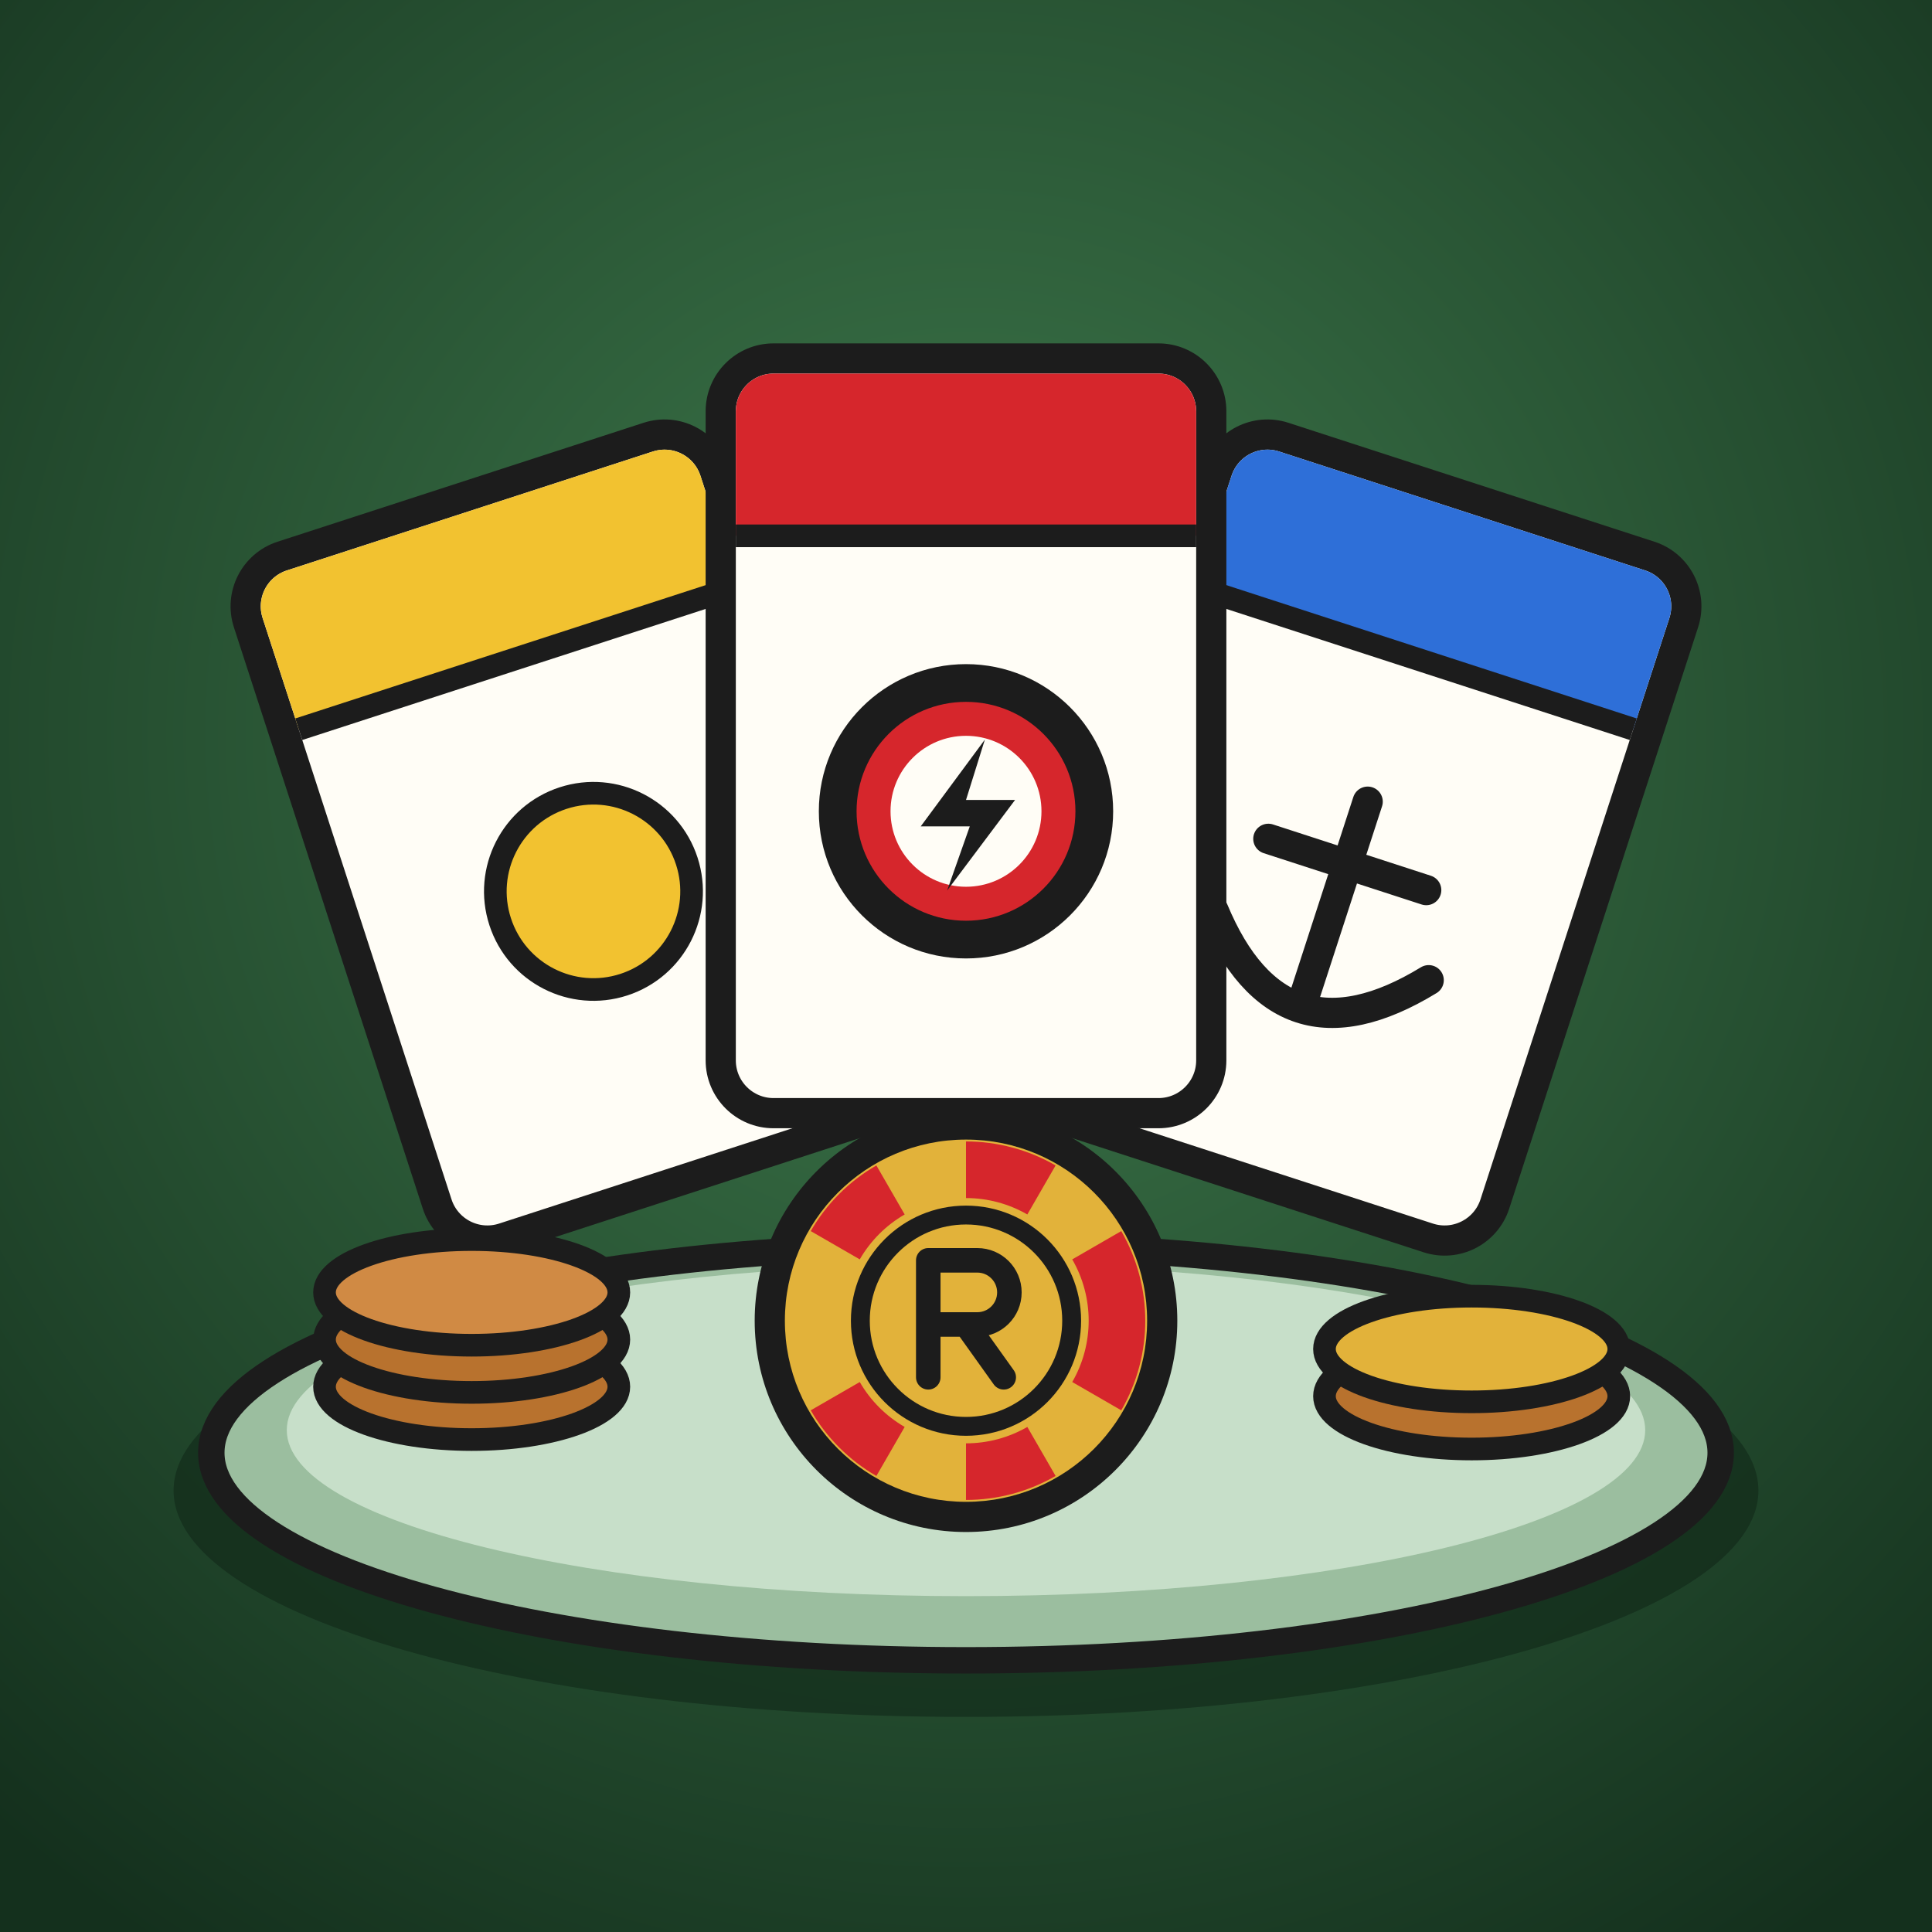
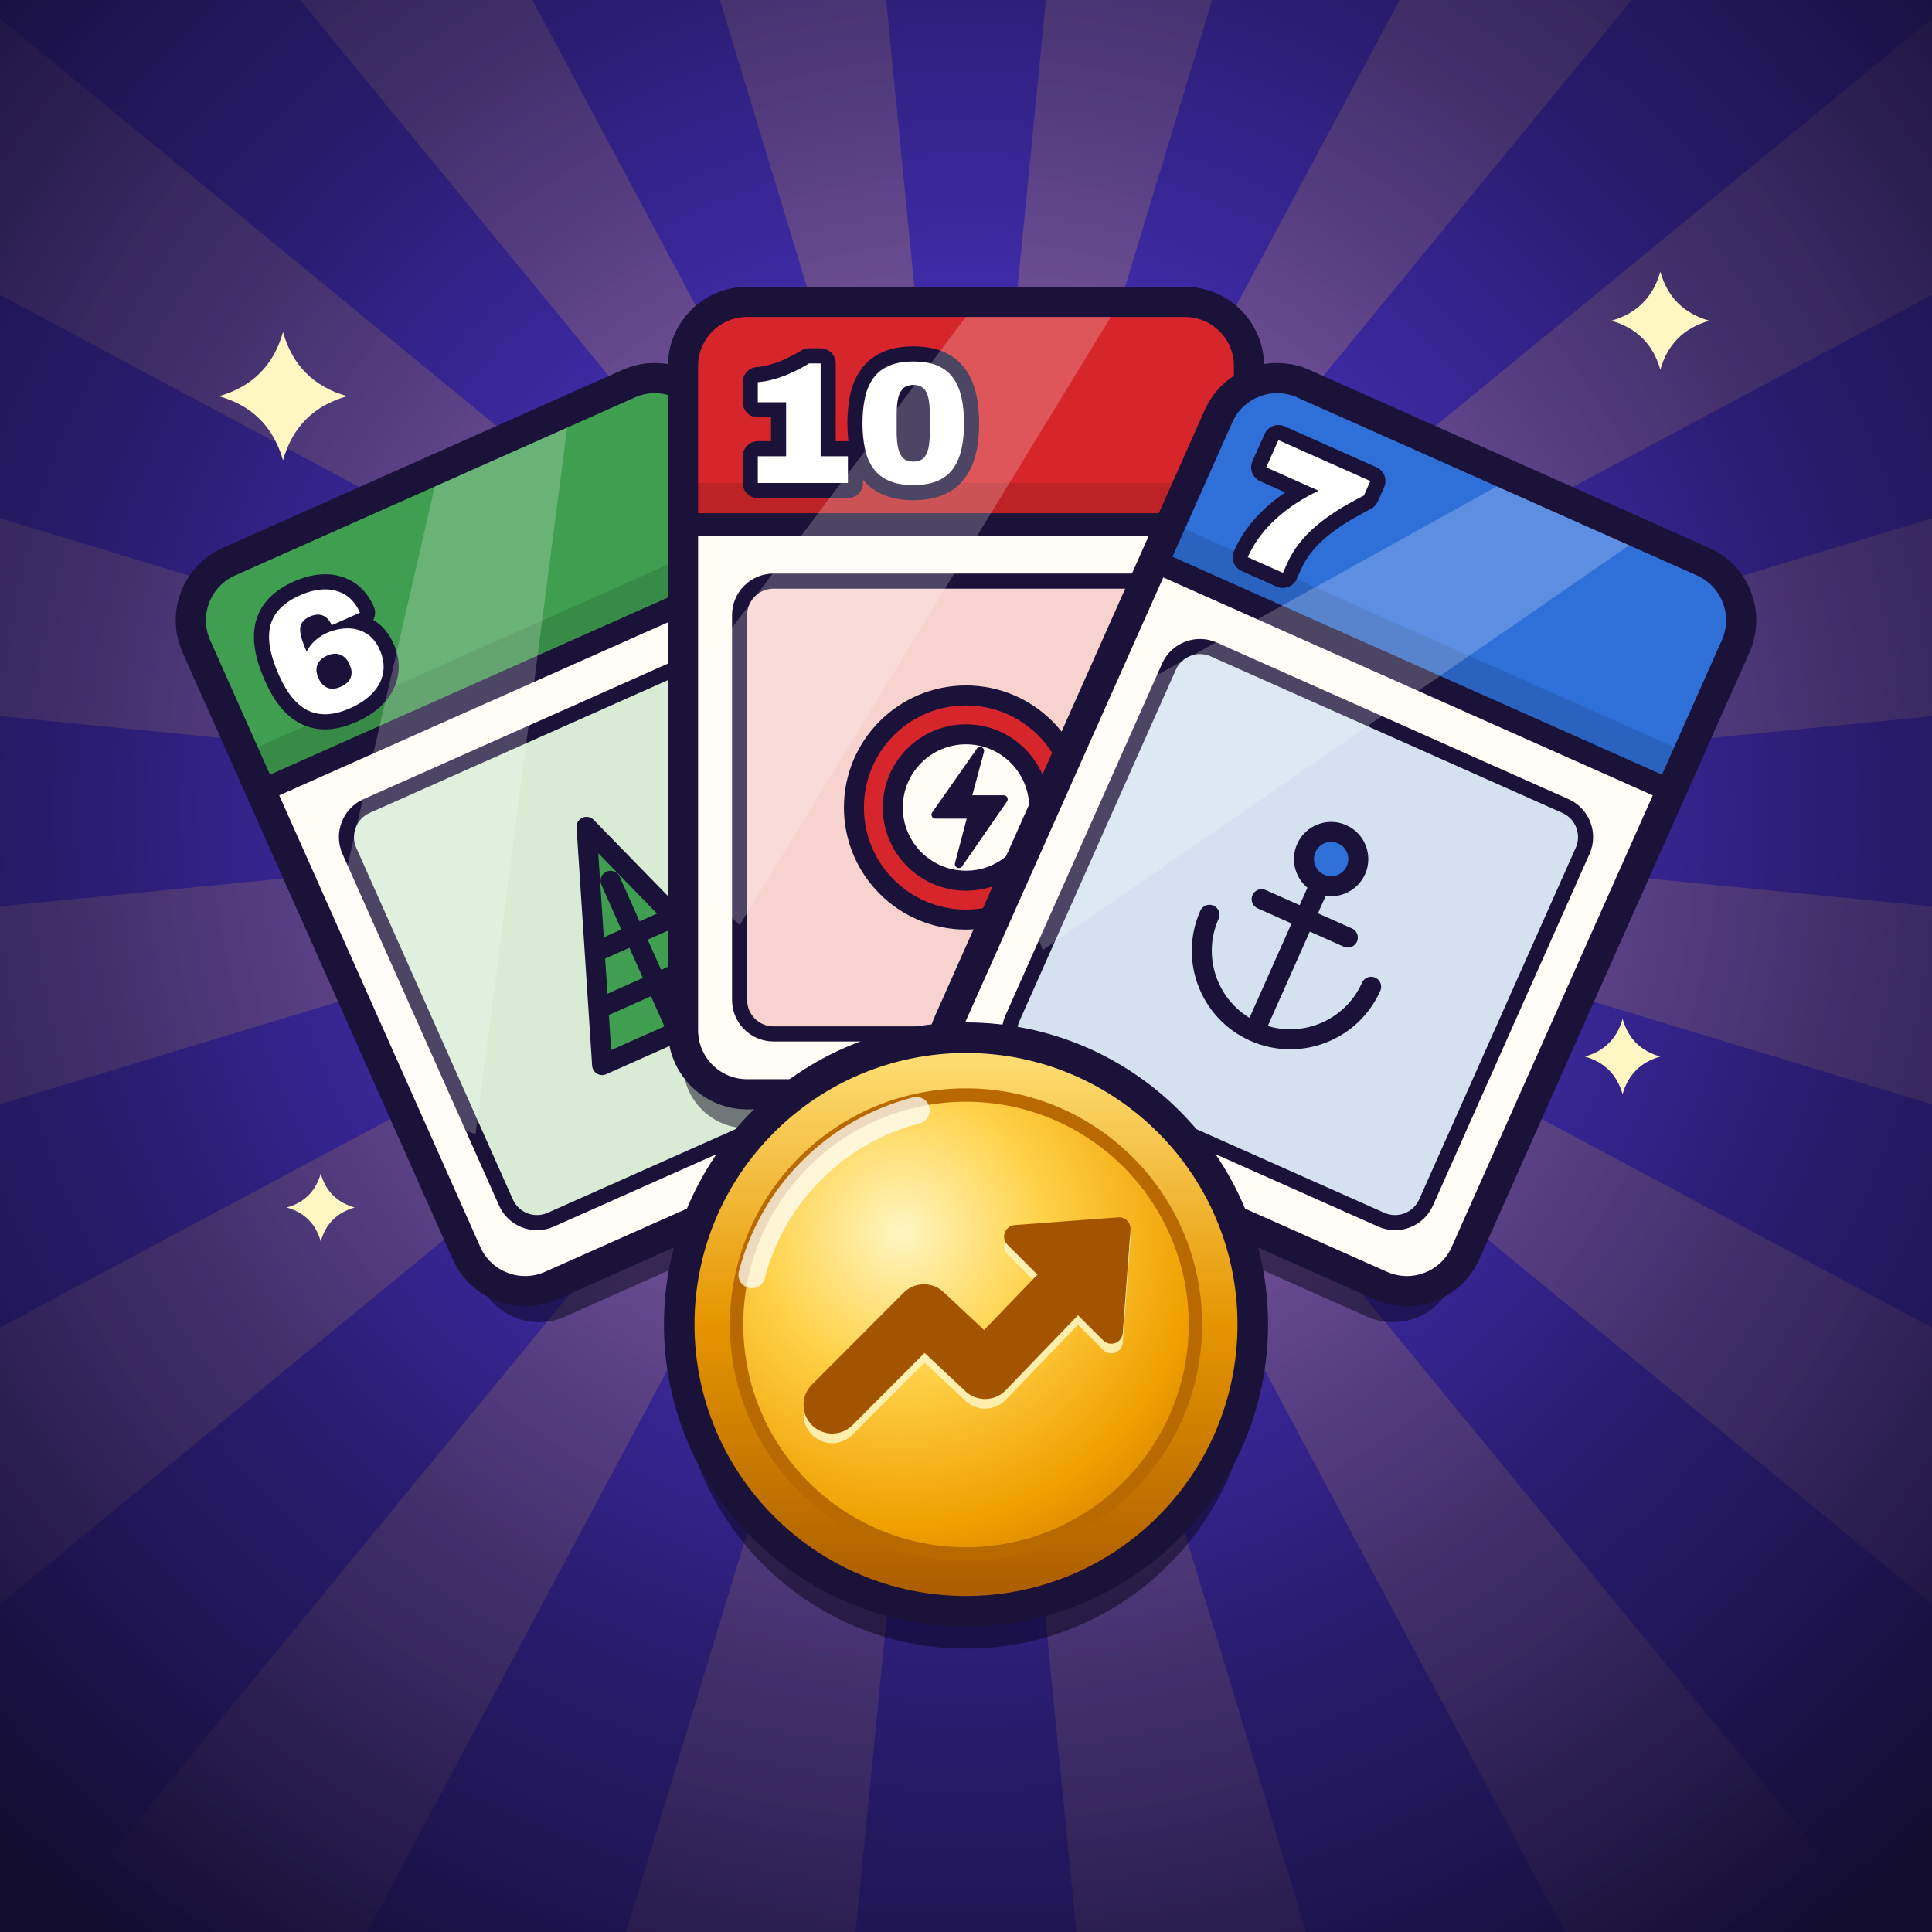
<svg xmlns="http://www.w3.org/2000/svg" width="1024" height="1024" viewBox="0 0 1024 1024">
  <defs>
-     <radialGradient id="felt" cx="50%" cy="38%" r="75%">
-       <stop offset="0" stop-color="#3E7A4C" />
-       <stop offset="1" stop-color="#14301D" />
+     <radialGradient id="room" gradientUnits="userSpaceOnUse" cx="512" cy="430" r="760">
+       <stop offset="0" stop-color="#5B41E0" />
+       <stop offset="0.22" stop-color="#4C34C9" />
+       <stop offset="0.6" stop-color="#2B1D73" />
+       <stop offset="1" stop-color="#120C2E" />
    </radialGradient>
+     <radialGradient id="rayfade" gradientUnits="userSpaceOnUse" cx="512" cy="430" r="722">
+       <stop offset="0" stop-color="#FFC83D" stop-opacity="0.42" />
+       <stop offset="0.5" stop-color="#FFC83D" stop-opacity="0.16" />
+       <stop offset="1" stop-color="#FFC83D" stop-opacity="0" />
+     </radialGradient>
+     <radialGradient id="coinface" cx="0.36" cy="0.3" r="0.8">
+       <stop offset="0" stop-color="#FFF6C2" />
+       <stop offset="0.38" stop-color="#FFD24A" />
+       <stop offset="0.8" stop-color="#F0A000" />
+       <stop offset="1" stop-color="#D88400" />
+     </radialGradient>
+     <linearGradient id="coinrim" x1="0" y1="0" x2="0" y2="1">
+       <stop offset="0" stop-color="#FFE27A" />
+       <stop offset="0.5" stop-color="#E69500" />
+       <stop offset="1" stop-color="#A85A00" />
+     </linearGradient>
  </defs>
-   <rect width="1024" height="1024" fill="url(#felt)" />
-   <ellipse cx="512" cy="790" rx="420" ry="120" fill="#0E2416" opacity="0.55" />
-   <ellipse cx="512" cy="770" rx="400" ry="110" fill="#9BBE9F" stroke="#1C1C1C" stroke-width="14" />
-   <ellipse cx="512" cy="758" rx="360" ry="88" fill="#C7DFC9" />
-   <g transform="rotate(-18 330 520)">
-     <rect x="200" y="250" width="260" height="380" rx="28" fill="#FFFDF6" stroke="#1C1C1C" stroke-width="16" />
-     <path d="M208 278 a20 20 0 0 1 20 -20 h204 a20 20 0 0 1 20 20 v62 h-244z" fill="#F2C230" />
-     <line x1="208" y1="340" x2="452" y2="340" stroke="#1C1C1C" stroke-width="12" />
-     <circle cx="330" cy="470" r="52" fill="#F2C230" stroke="#1C1C1C" stroke-width="12" />
+   <rect width="1024" height="1024" fill="url(#room)" />
+   <path d="M512 430 L619.8 -664.7 L831.3 -622.6Z M512 430 L1030.5 -540.1 L1209.8 -420.3Z M512 430 L1362.3 -267.8 L1482.1 -88.5Z M512 430 L1564.6 110.7 L1606.7 322.2Z M512 430 L1606.7 537.8 L1564.6 749.3Z M512 430 L1482.1 948.5 L1362.3 1127.8Z M512 430 L1209.8 1280.3 L1030.5 1400.1Z M512 430 L831.3 1482.6 L619.8 1524.7Z M512 430 L404.2 1524.7 L192.7 1482.6Z M512 430 L-6.5 1400.1 L-185.8 1280.3Z M512 430 L-338.3 1127.8 L-458.1 948.5Z M512 430 L-540.6 749.3 L-582.7 537.8Z M512 430 L-582.7 322.2 L-540.6 110.7Z M512 430 L-458.1 -88.5 L-338.3 -267.8Z M512 430 L-185.8 -420.3 L-6.5 -540.1Z M512 430 L192.7 -622.6 L404.2 -664.7Z" fill="url(#rayfade)" />
+   <path d="M150 176 Q157.48 202.52 184 210 Q157.48 217.48 150 244 Q142.52 217.48 116 210 Q142.52 202.52 150 176Z" fill="#FFF6C2" opacity="1.0" />
+   <path d="M880 144 Q885.72 164.28 906 170 Q885.72 175.72 880 196 Q874.28 175.72 854 170 Q874.28 164.28 880 144Z" fill="#FFF6C2" opacity="1.0" />
+   <path d="M860 540 Q864.4 555.6 880 560 Q864.4 564.4 860 580 Q855.6 564.4 840 560 Q855.6 555.6 860 540Z" fill="#FFF6C2" opacity="1.0" />
+   <path d="M170 622 Q173.96 636.04 188 640 Q173.96 643.96 170 658 Q166.04 643.96 152 640 Q166.04 636.04 170 622Z" fill="#FFF6C2" opacity="1.0" />
+   <g transform="translate(0 -10) translate(512 512) scale(1.0) translate(-512 -512)">
+     <g transform="rotate(-24 512 900)">
+       <clipPath id="clipL">
+         <rect x="362" y="200" width="300" height="420" rx="34" />
+       </clipPath>
+       <rect x="362" y="218" width="300" height="420" rx="34" fill="#07041A" opacity="0.5" />
+       <rect x="362" y="200" width="300" height="420" rx="34" fill="#FFFDF6" />
+       <path d="M362 234 A34 34 0 0 1 396 200 H628 A34 34 0 0 1 662 234 V318 H362Z" fill="#3F9E4F" />
+       <rect x="362" y="296" width="300" height="22" fill="#000000" opacity="0.12" />
+       <line x1="362" y1="318" x2="662" y2="318" stroke="#1A1238" stroke-width="12" />
+       <rect x="392" y="348" width="240" height="240" rx="18" fill="#D9EAD5" stroke="#1A1238" stroke-width="8" />
+       <path d="M512.0 405.5 L555.8 524.2 L468.2 524.2Z" fill="#3F9E4F" stroke="#1A1238" stroke-width="10.6" stroke-linecap="round" stroke-linejoin="round" />
+       <path d="M490.8 468.0 L533.2 468.0 M480.8 496.1 L543.2 496.1 M512.0 436.8 L512.0 524.2" fill="none" stroke="#1A1238" stroke-width="10.6" stroke-linecap="round" stroke-linejoin="round" />
+       <path d="M423.19 297.1Q416.29 297.1 411.14 295.22Q405.98 293.33 402.58 289.51Q399.18 285.7 397.47 279.81Q395.77 273.92 395.77 265.92Q395.77 256.72 397.47 250.18Q399.18 243.65 402.58 239.56Q405.98 235.46 411.14 233.53Q416.29 231.6 423.19 231.6Q430.73 231.6 436.39 234.04Q442.05 236.48 445.27 241.21Q448.49 245.95 448.49 252.94H432.11Q432.11 249.91 431.05 247.93Q430 245.95 428.06 244.99Q426.13 244.02 423.46 244.02Q419.78 244.02 417.76 245.68Q415.74 247.33 415 250.97Q414.26 254.6 414.26 260.4Q416.2 258.65 418.54 257.64Q420.89 256.62 423.28 256.12Q425.67 255.61 427.6 255.61Q433.86 255.61 438.97 257.82Q444.07 260.03 447.06 264.35Q450.05 268.68 450.05 275.02Q450.05 282.11 446.74 287.03Q443.43 291.95 437.4 294.53Q431.38 297.1 423.19 297.1Z" fill="#1A1238" stroke="#1A1238" stroke-width="16.0" stroke-linejoin="round" />
+       <path d="M423.19 297.1Q416.29 297.1 411.14 295.22Q405.98 293.33 402.58 289.51Q399.18 285.7 397.47 279.81Q395.77 273.92 395.77 265.92Q395.77 256.72 397.47 250.18Q399.18 243.65 402.58 239.56Q405.98 235.46 411.14 233.53Q416.29 231.6 423.19 231.6Q430.73 231.6 436.39 234.04Q442.05 236.48 445.27 241.21Q448.49 245.95 448.49 252.94H432.11Q432.11 249.91 431.05 247.93Q430 245.95 428.06 244.99Q426.13 244.02 423.46 244.02Q419.78 244.02 417.76 245.68Q415.74 247.33 415 250.97Q414.26 254.6 414.26 260.4Q416.2 258.65 418.54 257.64Q420.89 256.62 423.28 256.12Q425.67 255.61 427.6 255.61Q433.86 255.61 438.97 257.82Q444.07 260.03 447.06 264.35Q450.05 268.68 450.05 275.02Q450.05 282.11 446.74 287.03Q443.43 291.95 437.4 294.53Q431.38 297.1 423.19 297.1ZM423.19 284.68Q426.13 284.68 428.16 283.67Q430.18 282.66 431.24 280.68Q432.3 278.7 432.3 275.85Q432.3 272.91 431.24 270.88Q430.18 268.86 428.2 267.76Q426.22 266.65 423.28 266.65Q420.43 266.65 418.4 267.71Q416.38 268.77 415.32 270.75Q414.26 272.72 414.26 275.67Q414.26 278.52 415.28 280.54Q416.29 282.57 418.31 283.63Q420.34 284.68 423.19 284.68Z" fill="#FFFFFF" />
+       <g clip-path="url(#clipL)">
+         <path d="M322 460.4 L548.0 160 L618.0 160 L392 530.4Z" fill="#FFFFFF" opacity="0.22" />
+       </g>
+       <rect x="362" y="200" width="300" height="420" rx="34" fill="none" stroke="#1A1238" stroke-width="16" />
+     </g>
+     <g transform="rotate(0 512 900)">
+       <clipPath id="clipC">
+         <rect x="362" y="170" width="300" height="420" rx="34" />
+       </clipPath>
+       <rect x="362" y="188" width="300" height="420" rx="34" fill="#07041A" opacity="0.5" />
+       <rect x="362" y="170" width="300" height="420" rx="34" fill="#FFFDF6" />
+       <path d="M362 204 A34 34 0 0 1 396 170 H628 A34 34 0 0 1 662 204 V288 H362Z" fill="#D6262C" />
+       <rect x="362" y="266" width="300" height="22" fill="#000000" opacity="0.12" />
+       <line x1="362" y1="288" x2="662" y2="288" stroke="#1A1238" stroke-width="12" />
+       <rect x="392" y="318" width="240" height="240" rx="18" fill="#F7D2CE" stroke="#1A1238" stroke-width="8" />
+       <circle cx="512.0" cy="438.0" r="59.4" fill="#D6262C" stroke="#1A1238" stroke-width="10.6" stroke-linecap="round" stroke-linejoin="round" />
+       <circle cx="512.0" cy="438.0" r="38.8" fill="#FFFDF6" stroke="#1A1238" stroke-width="10.6" stroke-linecap="round" stroke-linejoin="round" />
+       <path d="M519.5 408.0 L495.8 441.8 L515.1 441.8 L508.2 468.0 L532.0 433.6 L512.6 433.6Z" fill="#1A1238" stroke="#1A1238" stroke-width="4.2" stroke-linejoin="round" />
+       <path d="M484.09 267.1Q476.27 267.1 471.03 264.76Q465.78 262.41 462.75 258.09Q459.71 253.76 458.42 247.74Q457.14 241.71 457.14 234.35Q457.14 226.99 458.42 220.97Q459.71 214.94 462.75 210.62Q465.78 206.29 471.03 203.95Q476.27 201.6 484.09 201.6Q492 201.6 497.2 203.95Q502.4 206.29 505.39 210.62Q508.38 214.94 509.67 220.97Q510.96 226.99 510.96 234.35Q510.96 241.71 509.67 247.74Q508.38 253.76 505.39 258.09Q502.4 262.41 497.2 264.76Q492 267.1 484.09 267.1ZM401.66 266V251.83H416.66V223.22H401.66V212.55Q405.98 212.27 410.91 210.8Q415.83 209.33 420.52 207.12Q425.21 204.91 428.8 202.61H434.96V251.83H449.41V266Z" fill="#1A1238" stroke="#1A1238" stroke-width="16.0" stroke-linejoin="round" />
+       <path d="M484.09 267.1Q476.27 267.1 471.03 264.76Q465.78 262.41 462.75 258.09Q459.71 253.76 458.42 247.74Q457.14 241.71 457.14 234.35Q457.14 226.99 458.42 220.97Q459.71 214.94 462.75 210.62Q465.78 206.29 471.03 203.95Q476.27 201.6 484.09 201.6Q492 201.6 497.2 203.95Q502.4 206.29 505.39 210.62Q508.38 214.94 509.67 220.97Q510.96 226.99 510.96 234.35Q510.96 241.71 509.67 247.74Q508.38 253.76 505.39 258.09Q502.4 262.41 497.2 264.76Q492 267.1 484.09 267.1ZM401.66 266V251.83H416.66V223.22H401.66V212.55Q405.98 212.27 410.91 210.8Q415.83 209.33 420.52 207.12Q425.21 204.91 428.8 202.61H434.96V251.83H449.41V266ZM484.09 254.68Q487.31 254.68 489.24 253.03Q491.18 251.37 492 247.88Q492.83 244.38 492.83 238.86V229.75Q492.83 224.14 492 220.69Q491.18 217.24 489.24 215.63Q487.31 214.02 484.09 214.02Q480.87 214.02 478.94 215.63Q477.01 217.24 476.13 220.69Q475.26 224.14 475.26 229.75V238.86Q475.26 244.38 476.13 247.88Q477.01 251.37 478.94 253.03Q480.87 254.68 484.09 254.68Z" fill="#FFFFFF" />
+       <g clip-path="url(#clipC)">
+         <path d="M322 430.4 L548.0 130 L618.0 130 L392 500.4Z" fill="#FFFFFF" opacity="0.22" />
+       </g>
+       <rect x="362" y="170" width="300" height="420" rx="34" fill="none" stroke="#1A1238" stroke-width="16" />
+     </g>
+     <g transform="rotate(24 512 900)">
+       <clipPath id="clipR">
+         <rect x="362" y="200" width="300" height="420" rx="34" />
+       </clipPath>
+       <rect x="362" y="218" width="300" height="420" rx="34" fill="#07041A" opacity="0.5" />
+       <rect x="362" y="200" width="300" height="420" rx="34" fill="#FFFDF6" />
+       <path d="M362 234 A34 34 0 0 1 396 200 H628 A34 34 0 0 1 662 234 V318 H362Z" fill="#2E6FD8" />
+       <rect x="362" y="296" width="300" height="22" fill="#000000" opacity="0.12" />
+       <line x1="362" y1="318" x2="662" y2="318" stroke="#1A1238" stroke-width="12" />
+       <rect x="392" y="348" width="240" height="240" rx="18" fill="#D5E1F0" stroke="#1A1238" stroke-width="8" />
+       <circle cx="512.0" cy="424.2" r="14.4" fill="#2E6FD8" stroke="#1A1238" stroke-width="10.6" stroke-linecap="round" stroke-linejoin="round" />
+       <path d="M512.0 438.6 L512.0 524.2 M487.0 458.6 L537.0 458.6 M465.1 477.4 A46.9 46.9 0 0 0 558.9 477.4" fill="none" stroke="#1A1238" stroke-width="10.6" stroke-linecap="round" stroke-linejoin="round" />
+       <path d="M406.54 296Q406.54 289.47 408.01 283.12Q409.48 276.77 412.19 270.75Q414.91 264.72 418.54 259.15Q422.18 253.59 426.5 248.53H396.14V232.7H449.5V241.08Q446 245.4 442.69 249.95Q439.38 254.51 436.53 259.34Q433.68 264.17 431.51 269.23Q429.35 274.29 428.16 279.62Q426.96 284.96 426.96 290.57V296Z" fill="#1A1238" stroke="#1A1238" stroke-width="16.0" stroke-linejoin="round" />
+       <path d="M406.54 296Q406.54 289.47 408.01 283.12Q409.48 276.77 412.19 270.75Q414.91 264.72 418.54 259.15Q422.18 253.59 426.5 248.53H396.14V232.7H449.5V241.08Q446 245.4 442.69 249.95Q439.38 254.51 436.53 259.34Q433.68 264.17 431.51 269.23Q429.35 274.29 428.16 279.62Q426.96 284.96 426.96 290.57V296Z" fill="#FFFFFF" />
+       <g clip-path="url(#clipR)">
+         <path d="M322 460.4 L548.0 160 L618.0 160 L392 530.4Z" fill="#FFFFFF" opacity="0.22" />
+       </g>
+       <rect x="362" y="200" width="300" height="420" rx="34" fill="none" stroke="#1A1238" stroke-width="16" />
+     </g>
+     <g>
+       <ellipse cx="512" cy="731.8" rx="152" ry="152" fill="#07041A" opacity="0.5" />
+       <circle cx="512" cy="712" r="152" fill="url(#coinrim)" stroke="#1A1238" stroke-width="16.2" />
+       <circle cx="512" cy="712" r="121.6" fill="url(#coinface)" stroke="#B86A00" stroke-width="7.1" />
+       <g transform="translate(0 5.1)" opacity="0.85">
+         <path d="M441.1 754.6 L489.7 705.9 L522.1 736.3 L574.8 681.6" fill="none" stroke="#FFF6C2" stroke-width="30.4" stroke-linecap="round" stroke-linejoin="round" />
+         <path d="M593.1 661.3 L589.0 716.1 L538.3 665.4Z" fill="#FFF6C2" stroke="#FFF6C2" stroke-width="12.2" stroke-linejoin="round" />
+       </g>
+       <path d="M441.1 754.6 L489.7 705.9 L522.1 736.3 L574.8 681.6" fill="none" stroke="#A35400" stroke-width="30.4" stroke-linecap="round" stroke-linejoin="round" />
+       <path d="M593.1 661.3 L589.0 716.1 L538.3 665.4Z" fill="#A35400" stroke="#A35400" stroke-width="12.2" stroke-linejoin="round" />
+       <path d="M398.5 685.7 A121.6 121.6 0 0 1 485.7 598.5" fill="none" stroke="#FFFFFF" stroke-width="14.2" stroke-linecap="round" opacity="0.75" />
+     </g>
  </g>
-   <g transform="rotate(18 694 520)">
-     <rect x="564" y="250" width="260" height="380" rx="28" fill="#FFFDF6" stroke="#1C1C1C" stroke-width="16" />
-     <path d="M572 278 a20 20 0 0 1 20 -20 h204 a20 20 0 0 1 20 20 v62 h-244z" fill="#2E6FD8" />
-     <line x1="572" y1="340" x2="816" y2="340" stroke="#1C1C1C" stroke-width="12" />
-     <path d="M694 420 v110 M650 455 h88 M634 500 q60 70 120 0" fill="none" stroke="#1C1C1C" stroke-width="16" stroke-linecap="round" />
-   </g>
-   <rect x="382" y="190" width="260" height="400" rx="28" fill="#FFFDF6" stroke="#1C1C1C" stroke-width="16" />
-   <path d="M390 218 a20 20 0 0 1 20 -20 h204 a20 20 0 0 1 20 20 v66 h-244z" fill="#D6262C" />
-   <line x1="390" y1="284" x2="634" y2="284" stroke="#1C1C1C" stroke-width="12" />
-   <circle cx="512" cy="430" r="78" fill="#1C1C1C" />
-   <circle cx="512" cy="430" r="58" fill="#D6262C" />
-   <circle cx="512" cy="430" r="40" fill="#FFFDF6" />
-   <path d="M522 392 l-34 46 h26 l-12 34 l36 -48 h-26z" fill="#1C1C1C" />
-   <g stroke="#1C1C1C" stroke-width="12">
-     <ellipse cx="250" cy="735" rx="78" ry="28" fill="#B8722E" />
-     <ellipse cx="250" cy="710" rx="78" ry="28" fill="#B8722E" />
-     <ellipse cx="250" cy="685" rx="78" ry="28" fill="#D08A44" />
-     <ellipse cx="780" cy="740" rx="78" ry="28" fill="#B8722E" />
-     <ellipse cx="780" cy="715" rx="78" ry="28" fill="#E2B23A" />
-   </g>
-   <circle cx="512" cy="700" r="112" fill="#1C1C1C" />
-   <circle cx="512" cy="700" r="96" fill="#E2B23A" />
-   <g fill="none" stroke="#D6262C" stroke-width="30">
-     <path d="M512 620 a80 80 0 0 1 40 10.7" />
-     <path d="M581.3 660 a80 80 0 0 1 0 80" />
-     <path d="M552 769.3 a80 80 0 0 1 -40 10.7" />
-     <path d="M472 769.3 a80 80 0 0 1 -29.3 -29.3" />
-     <path d="M442.7 660 a80 80 0 0 1 29.3 -29.3" />
-   </g>
-   <circle cx="512" cy="700" r="56" fill="#E2B23A" stroke="#1C1C1C" stroke-width="10" />
-   <path d="M492 730 v-62 h26 a17 17 0 0 1 0 34 h-26 M512 702 l20 28" fill="none" stroke="#1C1C1C" stroke-width="13" stroke-linecap="round" stroke-linejoin="round" />
</svg>
